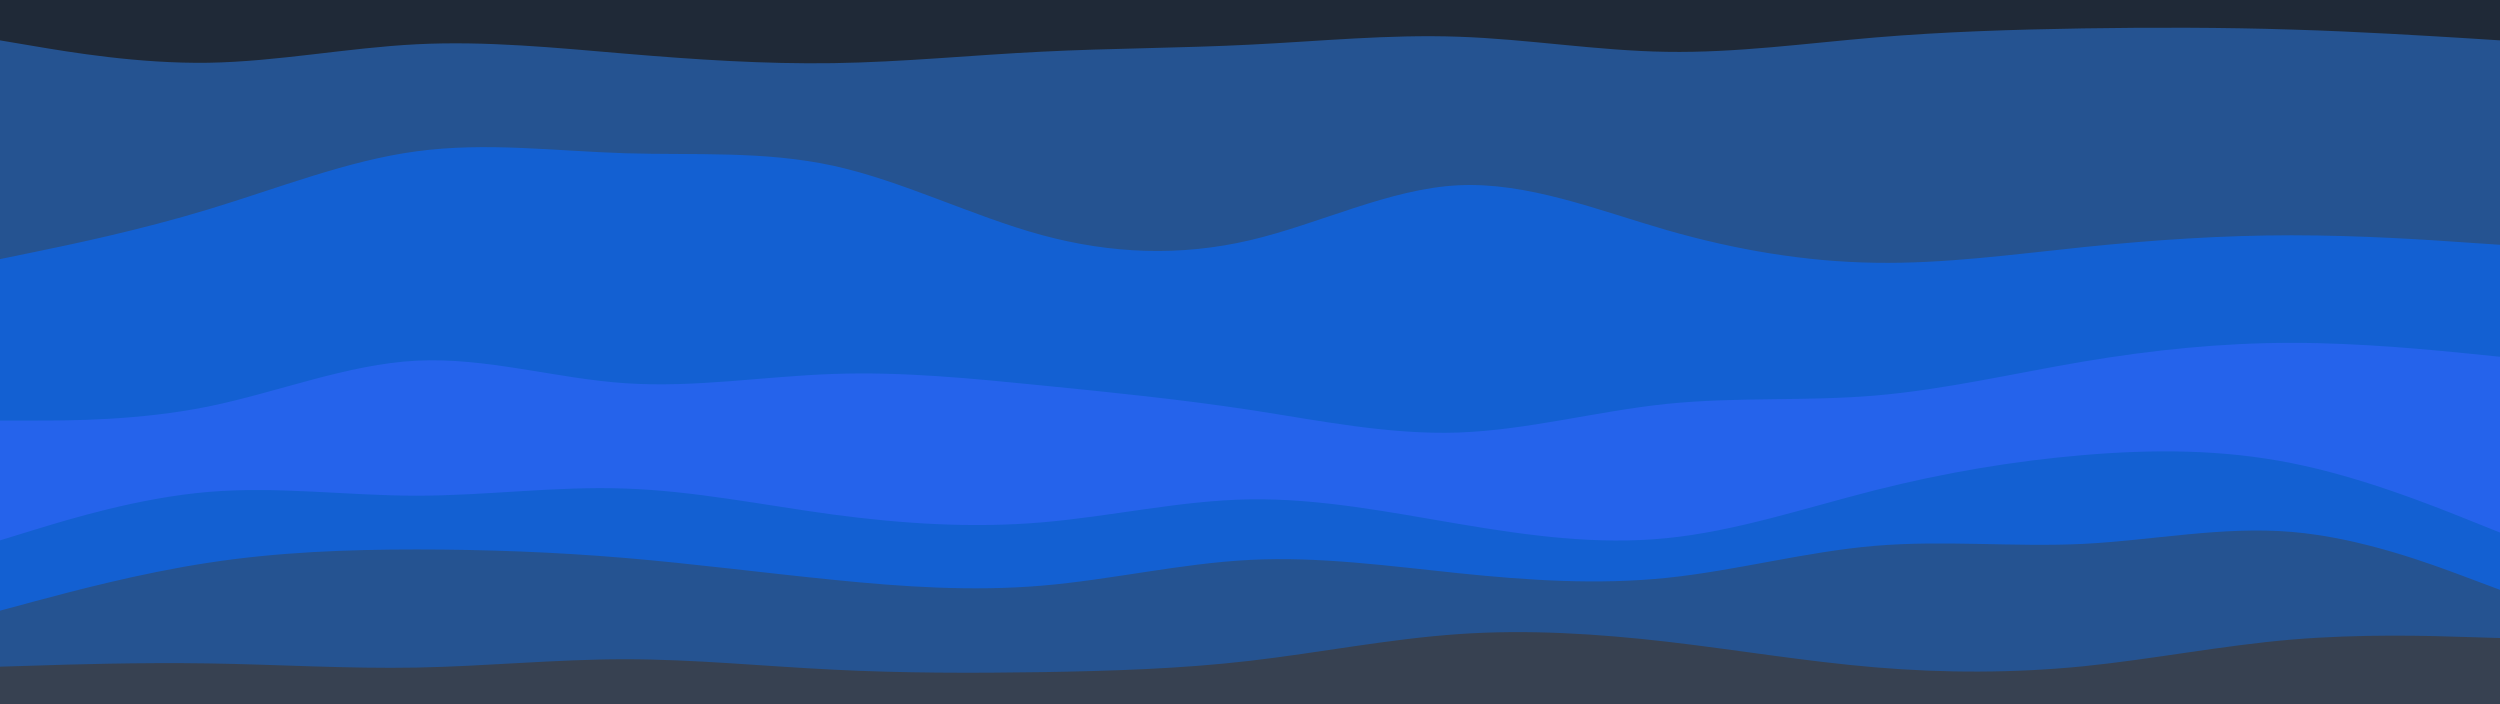
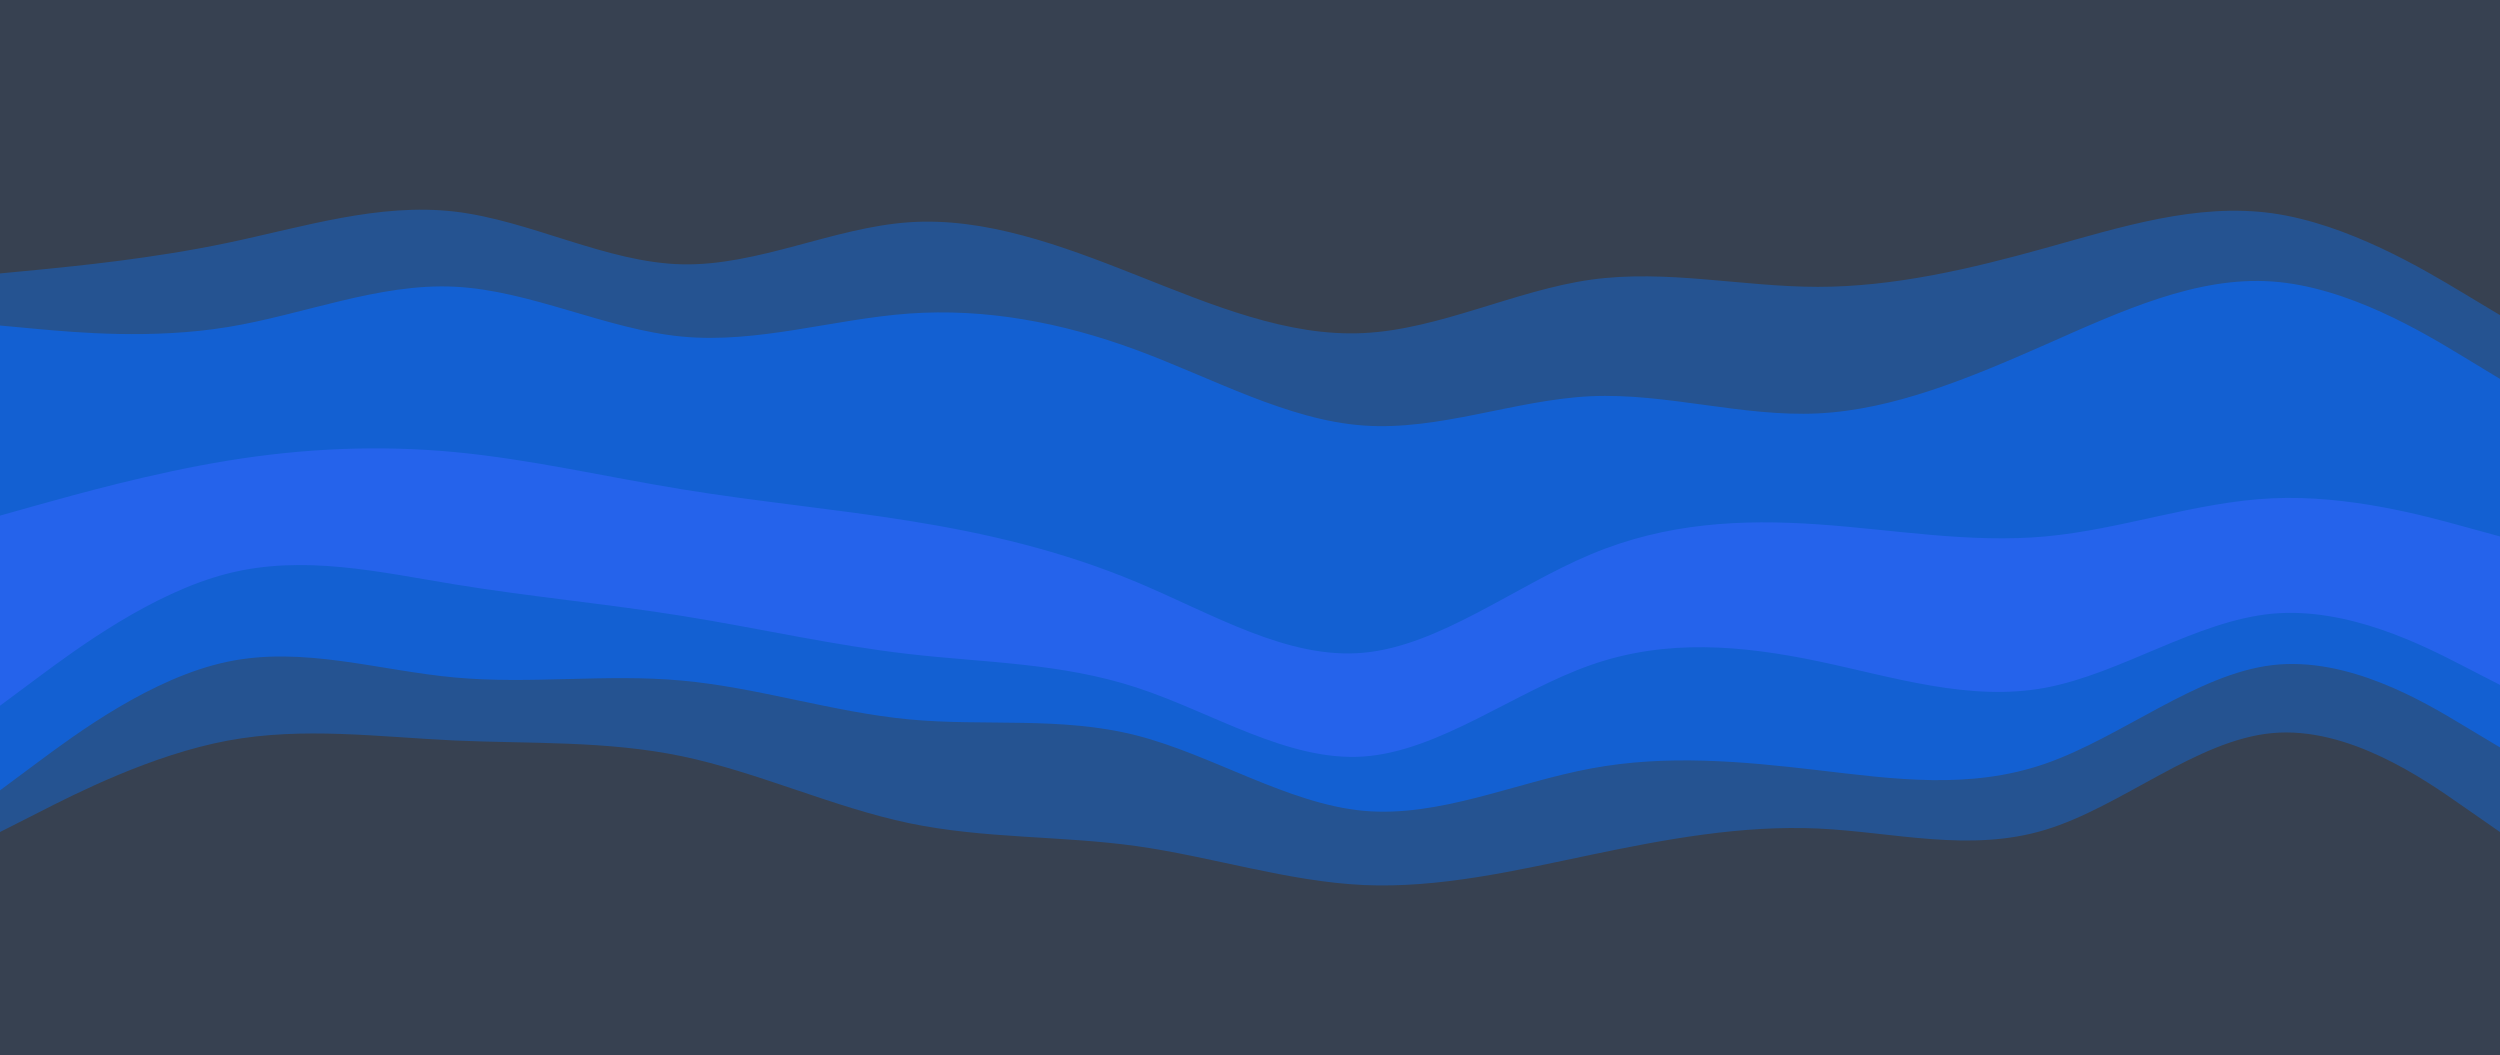
- <svg xmlns="http://www.w3.org/2000/svg" id="visual" viewBox="0 0 1920 540" width="1920" height="540" version="1.1">
-   <path d="M0 33L26.7 37.5C53.3 42 106.7 51 160 50.2C213.3 49.3 266.7 38.7 320 36C373.3 33.3 426.7 38.7 480 43.2C533.3 47.7 586.7 51.3 640 50.5C693.3 49.7 746.7 44.3 800 41.7C853.3 39 906.7 39 960 36.3C1013.3 33.7 1066.7 28.3 1120 30.2C1173.3 32 1226.7 41 1280 41.8C1333.3 42.7 1386.7 35.3 1440 30.8C1493.3 26.3 1546.7 24.7 1600 23.8C1653.3 23 1706.7 23 1760 24.7C1813.3 26.3 1866.7 29.7 1893.3 31.3L1920 33L1920 0L1893.3 0C1866.7 0 1813.3 0 1760 0C1706.7 0 1653.3 0 1600 0C1546.7 0 1493.3 0 1440 0C1386.7 0 1333.3 0 1280 0C1226.7 0 1173.3 0 1120 0C1066.7 0 1013.3 0 960 0C906.7 0 853.3 0 800 0C746.7 0 693.3 0 640 0C586.7 0 533.3 0 480 0C426.7 0 373.3 0 320 0C266.7 0 213.3 0 160 0C106.7 0 53.3 0 26.7 0L0 0Z" fill="#1F2937" />
-   <path d="M0 201L26.7 195.5C53.3 190 106.7 179 160 162.8C213.3 146.7 266.7 125.3 320 118.2C373.3 111 426.7 118 480 119.7C533.3 121.3 586.7 117.7 640 129.3C693.3 141 746.7 168 800 182.5C853.3 197 906.7 199 960 186.5C1013.3 174 1066.7 147 1120 144.3C1173.3 141.7 1226.7 163.3 1280 178.7C1333.3 194 1386.7 203 1440 203.8C1493.3 204.7 1546.7 197.3 1600 191.8C1653.3 186.3 1706.7 182.7 1760 182.7C1813.3 182.7 1866.7 186.3 1893.3 188.2L1920 190L1920 31L1893.3 29.3C1866.7 27.7 1813.3 24.3 1760 22.7C1706.7 21 1653.3 21 1600 21.8C1546.7 22.7 1493.3 24.3 1440 28.8C1386.7 33.3 1333.3 40.7 1280 39.8C1226.7 39 1173.3 30 1120 28.2C1066.7 26.3 1013.3 31.7 960 34.3C906.7 37 853.3 37 800 39.7C746.7 42.3 693.3 47.7 640 48.5C586.7 49.3 533.3 45.7 480 41.2C426.7 36.7 373.3 31.3 320 34C266.7 36.7 213.3 47.3 160 48.2C106.7 49 53.3 40 26.7 35.5L0 31Z" fill="#255391" />
-   <path d="M0 325L26.7 325C53.3 325 106.7 325 160 314.2C213.3 303.3 266.7 281.7 320 279C373.3 276.3 426.7 292.7 480 296.3C533.3 300 586.7 291 640 289.2C693.3 287.3 746.7 292.7 800 298C853.3 303.3 906.7 308.7 960 316.8C1013.3 325 1066.7 336 1120 334.2C1173.3 332.3 1226.7 317.7 1280 312.2C1333.3 306.7 1386.7 310.3 1440 305.8C1493.3 301.3 1546.7 288.7 1600 279.7C1653.3 270.7 1706.7 265.3 1760 265.3C1813.3 265.3 1866.7 270.7 1893.3 273.3L1920 276L1920 188L1893.3 186.2C1866.7 184.3 1813.3 180.7 1760 180.7C1706.7 180.7 1653.3 184.3 1600 189.8C1546.7 195.3 1493.3 202.7 1440 201.8C1386.7 201 1333.3 192 1280 176.7C1226.7 161.3 1173.3 139.7 1120 142.3C1066.7 145 1013.3 172 960 184.5C906.7 197 853.3 195 800 180.5C746.7 166 693.3 139 640 127.3C586.7 115.7 533.3 119.3 480 117.7C426.7 116 373.3 109 320 116.2C266.7 123.3 213.3 144.7 160 160.8C106.7 177 53.3 188 26.7 193.5L0 199Z" fill="#1360d2" />
-   <path d="M0 417L26.7 408.8C53.3 400.7 106.7 384.3 160 379.8C213.3 375.3 266.7 382.7 320 382.7C373.3 382.7 426.7 375.3 480 377.2C533.3 379 586.7 390 640 397.2C693.3 404.3 746.7 407.7 800 403.2C853.3 398.7 906.7 386.3 960 385.5C1013.3 384.7 1066.7 395.3 1120 404.3C1173.3 413.3 1226.7 420.7 1280 415.3C1333.3 410 1386.7 392 1440 378.5C1493.3 365 1546.7 356 1600 351.5C1653.3 347 1706.7 347 1760 357.7C1813.3 368.3 1866.7 389.7 1893.3 400.3L1920 411L1920 274L1893.3 271.3C1866.7 268.7 1813.3 263.3 1760 263.3C1706.7 263.3 1653.3 268.7 1600 277.7C1546.7 286.7 1493.3 299.3 1440 303.8C1386.7 308.3 1333.3 304.7 1280 310.2C1226.7 315.7 1173.3 330.3 1120 332.2C1066.7 334 1013.3 323 960 314.8C906.7 306.7 853.3 301.3 800 296C746.7 290.7 693.3 285.3 640 287.2C586.7 289 533.3 298 480 294.3C426.7 290.7 373.3 274.3 320 277C266.7 279.7 213.3 301.3 160 312.2C106.7 323 53.3 323 26.7 323L0 323Z" fill="#2563eb" />
-   <path d="M0 471L26.7 463.8C53.3 456.7 106.7 442.3 160 434.2C213.3 426 266.7 424 320 424C373.3 424 426.7 426 480 430.5C533.3 435 586.7 442 640 447.3C693.3 452.7 746.7 456.3 800 451.8C853.3 447.3 906.7 434.7 960 432C1013.3 429.3 1066.7 436.7 1120 442.2C1173.3 447.7 1226.7 451.3 1280 445.8C1333.3 440.3 1386.7 425.7 1440 421.2C1493.3 416.7 1546.7 422.3 1600 419.7C1653.3 417 1706.7 406 1760 410.5C1813.3 415 1866.7 435 1893.3 445L1920 455L1920 409L1893.3 398.3C1866.7 387.7 1813.3 366.3 1760 355.7C1706.7 345 1653.3 345 1600 349.5C1546.7 354 1493.3 363 1440 376.5C1386.7 390 1333.3 408 1280 413.3C1226.7 418.7 1173.3 411.3 1120 402.3C1066.7 393.3 1013.3 382.7 960 383.5C906.7 384.3 853.3 396.7 800 401.2C746.7 405.7 693.3 402.3 640 395.2C586.7 388 533.3 377 480 375.2C426.7 373.3 373.3 380.7 320 380.7C266.7 380.7 213.3 373.3 160 377.8C106.7 382.3 53.3 398.7 26.7 406.8L0 415Z" fill="#1360d2" />
-   <path d="M0 514L26.7 513.2C53.3 512.3 106.7 510.7 160 511.5C213.3 512.3 266.7 515.7 320 514.7C373.3 513.7 426.7 508.3 480 508.3C533.3 508.3 586.7 513.7 640 516.3C693.3 519 746.7 519 800 518.2C853.3 517.3 906.7 515.7 960 509.5C1013.3 503.3 1066.7 492.7 1120 489C1173.3 485.3 1226.7 488.7 1280 494.8C1333.3 501 1386.7 510 1440 514.5C1493.3 519 1546.7 519 1600 513.7C1653.3 508.3 1706.7 497.7 1760 493.2C1813.3 488.7 1866.7 490.3 1893.3 491.2L1920 492L1920 453L1893.3 443C1866.7 433 1813.3 413 1760 408.5C1706.7 404 1653.3 415 1600 417.7C1546.7 420.3 1493.3 414.7 1440 419.2C1386.7 423.7 1333.3 438.3 1280 443.8C1226.7 449.3 1173.3 445.7 1120 440.2C1066.7 434.7 1013.3 427.3 960 430C906.7 432.7 853.3 445.3 800 449.8C746.7 454.3 693.3 450.7 640 445.3C586.7 440 533.3 433 480 428.5C426.7 424 373.3 422 320 422C266.7 422 213.3 424 160 432.2C106.7 440.3 53.3 454.7 26.7 461.8L0 469Z" fill="#255391" />
-   <path d="M0 541L26.7 541C53.3 541 106.7 541 160 541C213.3 541 266.7 541 320 541C373.3 541 426.7 541 480 541C533.3 541 586.7 541 640 541C693.3 541 746.7 541 800 541C853.3 541 906.7 541 960 541C1013.3 541 1066.7 541 1120 541C1173.3 541 1226.7 541 1280 541C1333.3 541 1386.7 541 1440 541C1493.3 541 1546.7 541 1600 541C1653.3 541 1706.7 541 1760 541C1813.3 541 1866.7 541 1893.3 541L1920 541L1920 490L1893.3 489.2C1866.7 488.3 1813.3 486.7 1760 491.2C1706.7 495.7 1653.3 506.3 1600 511.7C1546.7 517 1493.3 517 1440 512.5C1386.7 508 1333.3 499 1280 492.8C1226.7 486.7 1173.3 483.3 1120 487C1066.7 490.7 1013.3 501.3 960 507.5C906.7 513.7 853.3 515.3 800 516.2C746.7 517 693.3 517 640 514.3C586.7 511.7 533.3 506.3 480 506.3C426.7 506.3 373.3 511.7 320 512.7C266.7 513.7 213.3 510.3 160 509.5C106.7 508.7 53.3 510.3 26.7 511.2L0 512Z" fill="#374151" />
+ <svg xmlns="http://www.w3.org/2000/svg" id="visual" viewBox="0 0 1920 810" width="1920" height="810" version="1.1">
+   <path d="M0 212L29.2 209.2C58.3 206.3 116.7 200.7 174.8 188.5C233 176.3 291 157.7 349.2 164.5C407.3 171.3 465.7 203.7 523.8 205C582 206.3 640 176.7 698.2 172.7C756.3 168.7 814.7 190.3 872.8 213.3C931 236.3 989 260.7 1047.2 257.8C1105.3 255 1163.7 225 1221.8 216.8C1280 208.7 1338 222.3 1396.2 222.3C1454.3 222.3 1512.7 208.7 1570.8 192.5C1629 176.3 1687 157.7 1745.2 165.8C1803.3 174 1861.7 209 1890.8 226.5L1920 244L1920 0L1890.8 0C1861.7 0 1803.3 0 1745.2 0C1687 0 1629 0 1570.8 0C1512.7 0 1454.3 0 1396.2 0C1338 0 1280 0 1221.8 0C1163.7 0 1105.3 0 1047.2 0C989 0 931 0 872.8 0C814.7 0 756.3 0 698.2 0C640 0 582 0 523.8 0C465.7 0 407.3 0 349.2 0C291 0 233 0 174.8 0C116.7 0 58.3 0 29.2 0L0 0Z" fill="#374151" />
+   <path d="M0 252L29.2 254.7C58.3 257.3 116.7 262.7 174.8 253.2C233 243.7 291 219.3 349.2 222.2C407.3 225 465.7 255 523.8 260.5C582 266 640 247 698.2 242.8C756.3 238.7 814.7 249.3 872.8 270.8C931 292.3 989 324.7 1047.2 328.8C1105.3 333 1163.7 309 1221.8 306.3C1280 303.7 1338 322.3 1396.2 319.5C1454.3 316.7 1512.7 292.3 1570.8 266.7C1629 241 1687 214 1745.2 218.2C1803.3 222.3 1861.7 257.7 1890.8 275.3L1920 293L1920 242L1890.8 224.5C1861.7 207 1803.3 172 1745.2 163.8C1687 155.7 1629 174.3 1570.8 190.5C1512.7 206.7 1454.3 220.3 1396.2 220.3C1338 220.3 1280 206.7 1221.8 214.8C1163.7 223 1105.3 253 1047.2 255.8C989 258.7 931 234.3 872.8 211.3C814.7 188.3 756.3 166.7 698.2 170.7C640 174.7 582 204.3 523.8 203C465.7 201.7 407.3 169.3 349.2 162.5C291 155.7 233 174.3 174.8 186.5C116.7 198.7 58.3 204.3 29.2 207.2L0 210Z" fill="#255391" />
+   <path d="M0 398L29.2 389.8C58.3 381.7 116.7 365.3 174.8 355.8C233 346.3 291 343.7 349.2 349.2C407.3 354.7 465.7 368.3 523.8 377.8C582 387.3 640 392.7 698.2 402C756.3 411.3 814.7 424.7 872.8 449C931 473.3 989 508.7 1047.2 503.3C1105.3 498 1163.7 452 1221.8 427.7C1280 403.3 1338 400.7 1396.2 404.7C1454.3 408.7 1512.7 419.3 1570.8 414C1629 408.7 1687 387.3 1745.2 384.7C1803.3 382 1861.7 398 1890.8 406L1920 414L1920 291L1890.8 273.3C1861.7 255.7 1803.3 220.3 1745.2 216.2C1687 212 1629 239 1570.8 264.7C1512.7 290.3 1454.3 314.7 1396.2 317.5C1338 320.3 1280 301.7 1221.8 304.3C1163.7 307 1105.3 331 1047.2 326.8C989 322.7 931 290.3 872.8 268.8C814.7 247.3 756.3 236.7 698.2 240.8C640 245 582 264 523.8 258.5C465.7 253 407.3 223 349.2 220.2C291 217.3 233 241.7 174.8 251.2C116.7 260.7 58.3 255.3 29.2 252.7L0 250Z" fill="#1360d2" />
+   <path d="M0 544L29.2 522.3C58.3 500.7 116.7 457.3 174.8 442.5C233 427.7 291 441.3 349.2 450.8C407.3 460.3 465.7 465.7 523.8 475C582 484.3 640 497.7 698.2 504.3C756.3 511 814.7 511 872.8 530C931 549 989 587 1047.2 583C1105.3 579 1163.7 533 1221.8 512.7C1280 492.3 1338 497.7 1396.2 509.8C1454.3 522 1512.7 541 1570.8 530.2C1629 519.3 1687 478.7 1745.2 473.3C1803.3 468 1861.7 498 1890.8 513L1920 528L1920 412L1890.8 404C1861.7 396 1803.3 380 1745.2 382.7C1687 385.3 1629 406.7 1570.8 412C1512.7 417.3 1454.3 406.7 1396.2 402.7C1338 398.7 1280 401.3 1221.8 425.7C1163.7 450 1105.3 496 1047.2 501.3C989 506.7 931 471.3 872.8 447C814.7 422.7 756.3 409.3 698.2 400C640 390.7 582 385.3 523.8 375.8C465.7 366.3 407.3 352.7 349.2 347.2C291 341.7 233 344.3 174.8 353.8C116.7 363.3 58.3 379.7 29.2 387.8L0 396Z" fill="#2563eb" />
+   <path d="M0 609L29.2 587.3C58.3 565.7 116.7 522.3 174.8 510.2C233 498 291 517 349.2 522.3C407.3 527.7 465.7 519.3 523.8 524.7C582 530 640 549 698.2 554.5C756.3 560 814.7 552 872.8 566.8C931 581.7 989 619.3 1047.2 624.7C1105.3 630 1163.7 603 1221.8 592.2C1280 581.3 1338 586.7 1396.2 593.5C1454.3 600.3 1512.7 608.7 1570.8 588.5C1629 568.3 1687 519.7 1745.2 512.8C1803.3 506 1861.7 541 1890.8 558.5L1920 576L1920 526L1890.8 511C1861.7 496 1803.3 466 1745.2 471.3C1687 476.7 1629 517.3 1570.8 528.2C1512.7 539 1454.3 520 1396.2 507.8C1338 495.7 1280 490.3 1221.8 510.7C1163.7 531 1105.3 577 1047.2 581C989 585 931 547 872.8 528C814.7 509 756.3 509 698.2 502.3C640 495.7 582 482.3 523.8 473C465.7 463.7 407.3 458.3 349.2 448.8C291 439.3 233 425.7 174.8 440.5C116.7 455.3 58.3 498.7 29.2 520.3L0 542Z" fill="#1360d2" />
+   <path d="M0 641L29.2 626.2C58.3 611.3 116.7 581.7 174.8 570.8C233 560 291 568 349.2 570.7C407.3 573.3 465.7 570.7 523.8 582.8C582 595 640 622 698.2 634.2C756.3 646.3 814.7 643.7 872.8 651.8C931 660 989 679 1047.2 681.7C1105.3 684.3 1163.7 670.7 1221.8 658.5C1280 646.3 1338 635.7 1396.2 638.3C1454.3 641 1512.7 657 1570.8 639.3C1629 621.7 1687 570.3 1745.2 565C1803.3 559.7 1861.7 600.3 1890.8 620.7L1920 641L1920 574L1890.8 556.5C1861.7 539 1803.3 504 1745.2 510.8C1687 517.7 1629 566.3 1570.8 586.5C1512.7 606.7 1454.3 598.3 1396.2 591.5C1338 584.7 1280 579.3 1221.8 590.2C1163.7 601 1105.3 628 1047.2 622.7C989 617.3 931 579.7 872.8 564.8C814.7 550 756.3 558 698.2 552.5C640 547 582 528 523.8 522.7C465.7 517.3 407.3 525.7 349.2 520.3C291 515 233 496 174.8 508.2C116.7 520.3 58.3 563.7 29.2 585.3L0 607Z" fill="#255391" />
+   <path d="M0 811L29.2 811C58.3 811 116.7 811 174.8 811C233 811 291 811 349.2 811C407.3 811 465.7 811 523.8 811C582 811 640 811 698.2 811C756.3 811 814.7 811 872.8 811C931 811 989 811 1047.2 811C1105.3 811 1163.7 811 1221.8 811C1280 811 1338 811 1396.2 811C1454.3 811 1512.7 811 1570.8 811C1629 811 1687 811 1745.2 811C1803.3 811 1861.7 811 1890.8 811L1920 811L1920 639L1890.8 618.7C1861.7 598.3 1803.3 557.7 1745.2 563C1687 568.3 1629 619.7 1570.8 637.3C1512.7 655 1454.3 639 1396.2 636.3C1338 633.7 1280 644.3 1221.8 656.5C1163.7 668.7 1105.3 682.3 1047.2 679.7C989 677 931 658 872.8 649.8C814.7 641.7 756.3 644.3 698.2 632.2C640 620 582 593 523.8 580.8C465.7 568.7 407.3 571.3 349.2 568.7C291 566 233 558 174.8 568.8C116.7 579.7 58.3 609.3 29.2 624.2L0 639Z" fill="#374151" />
</svg>
